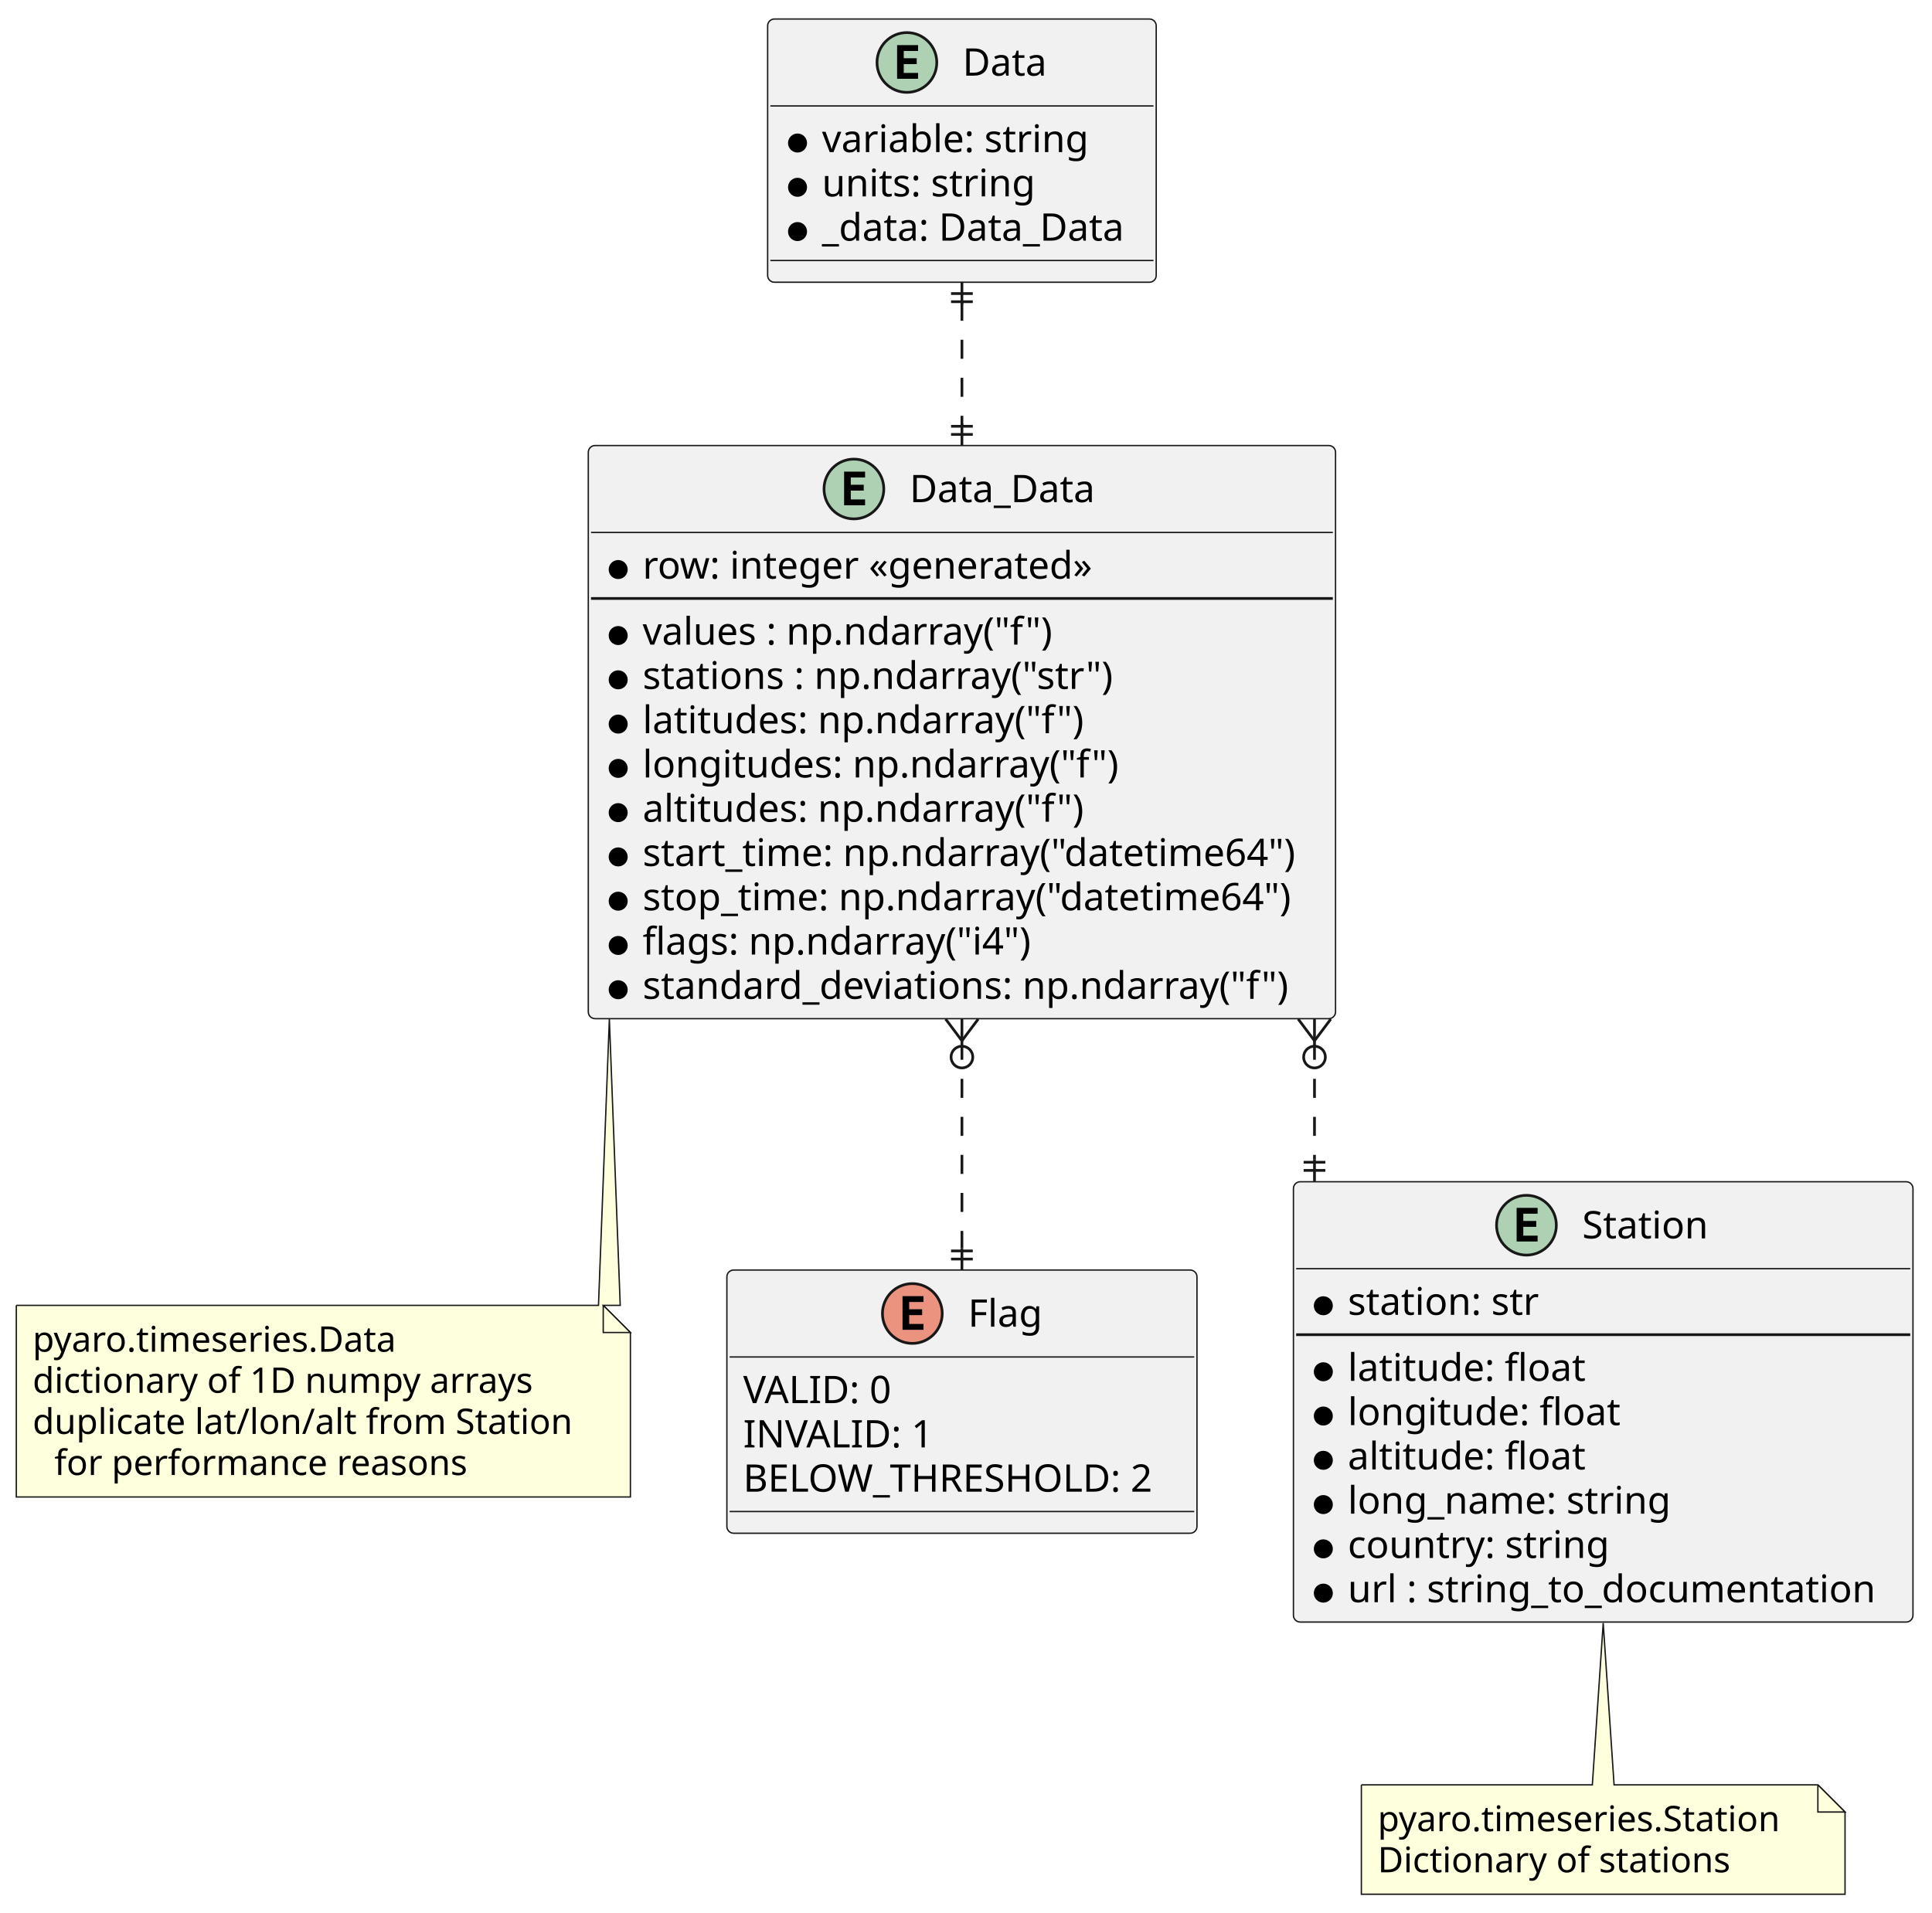
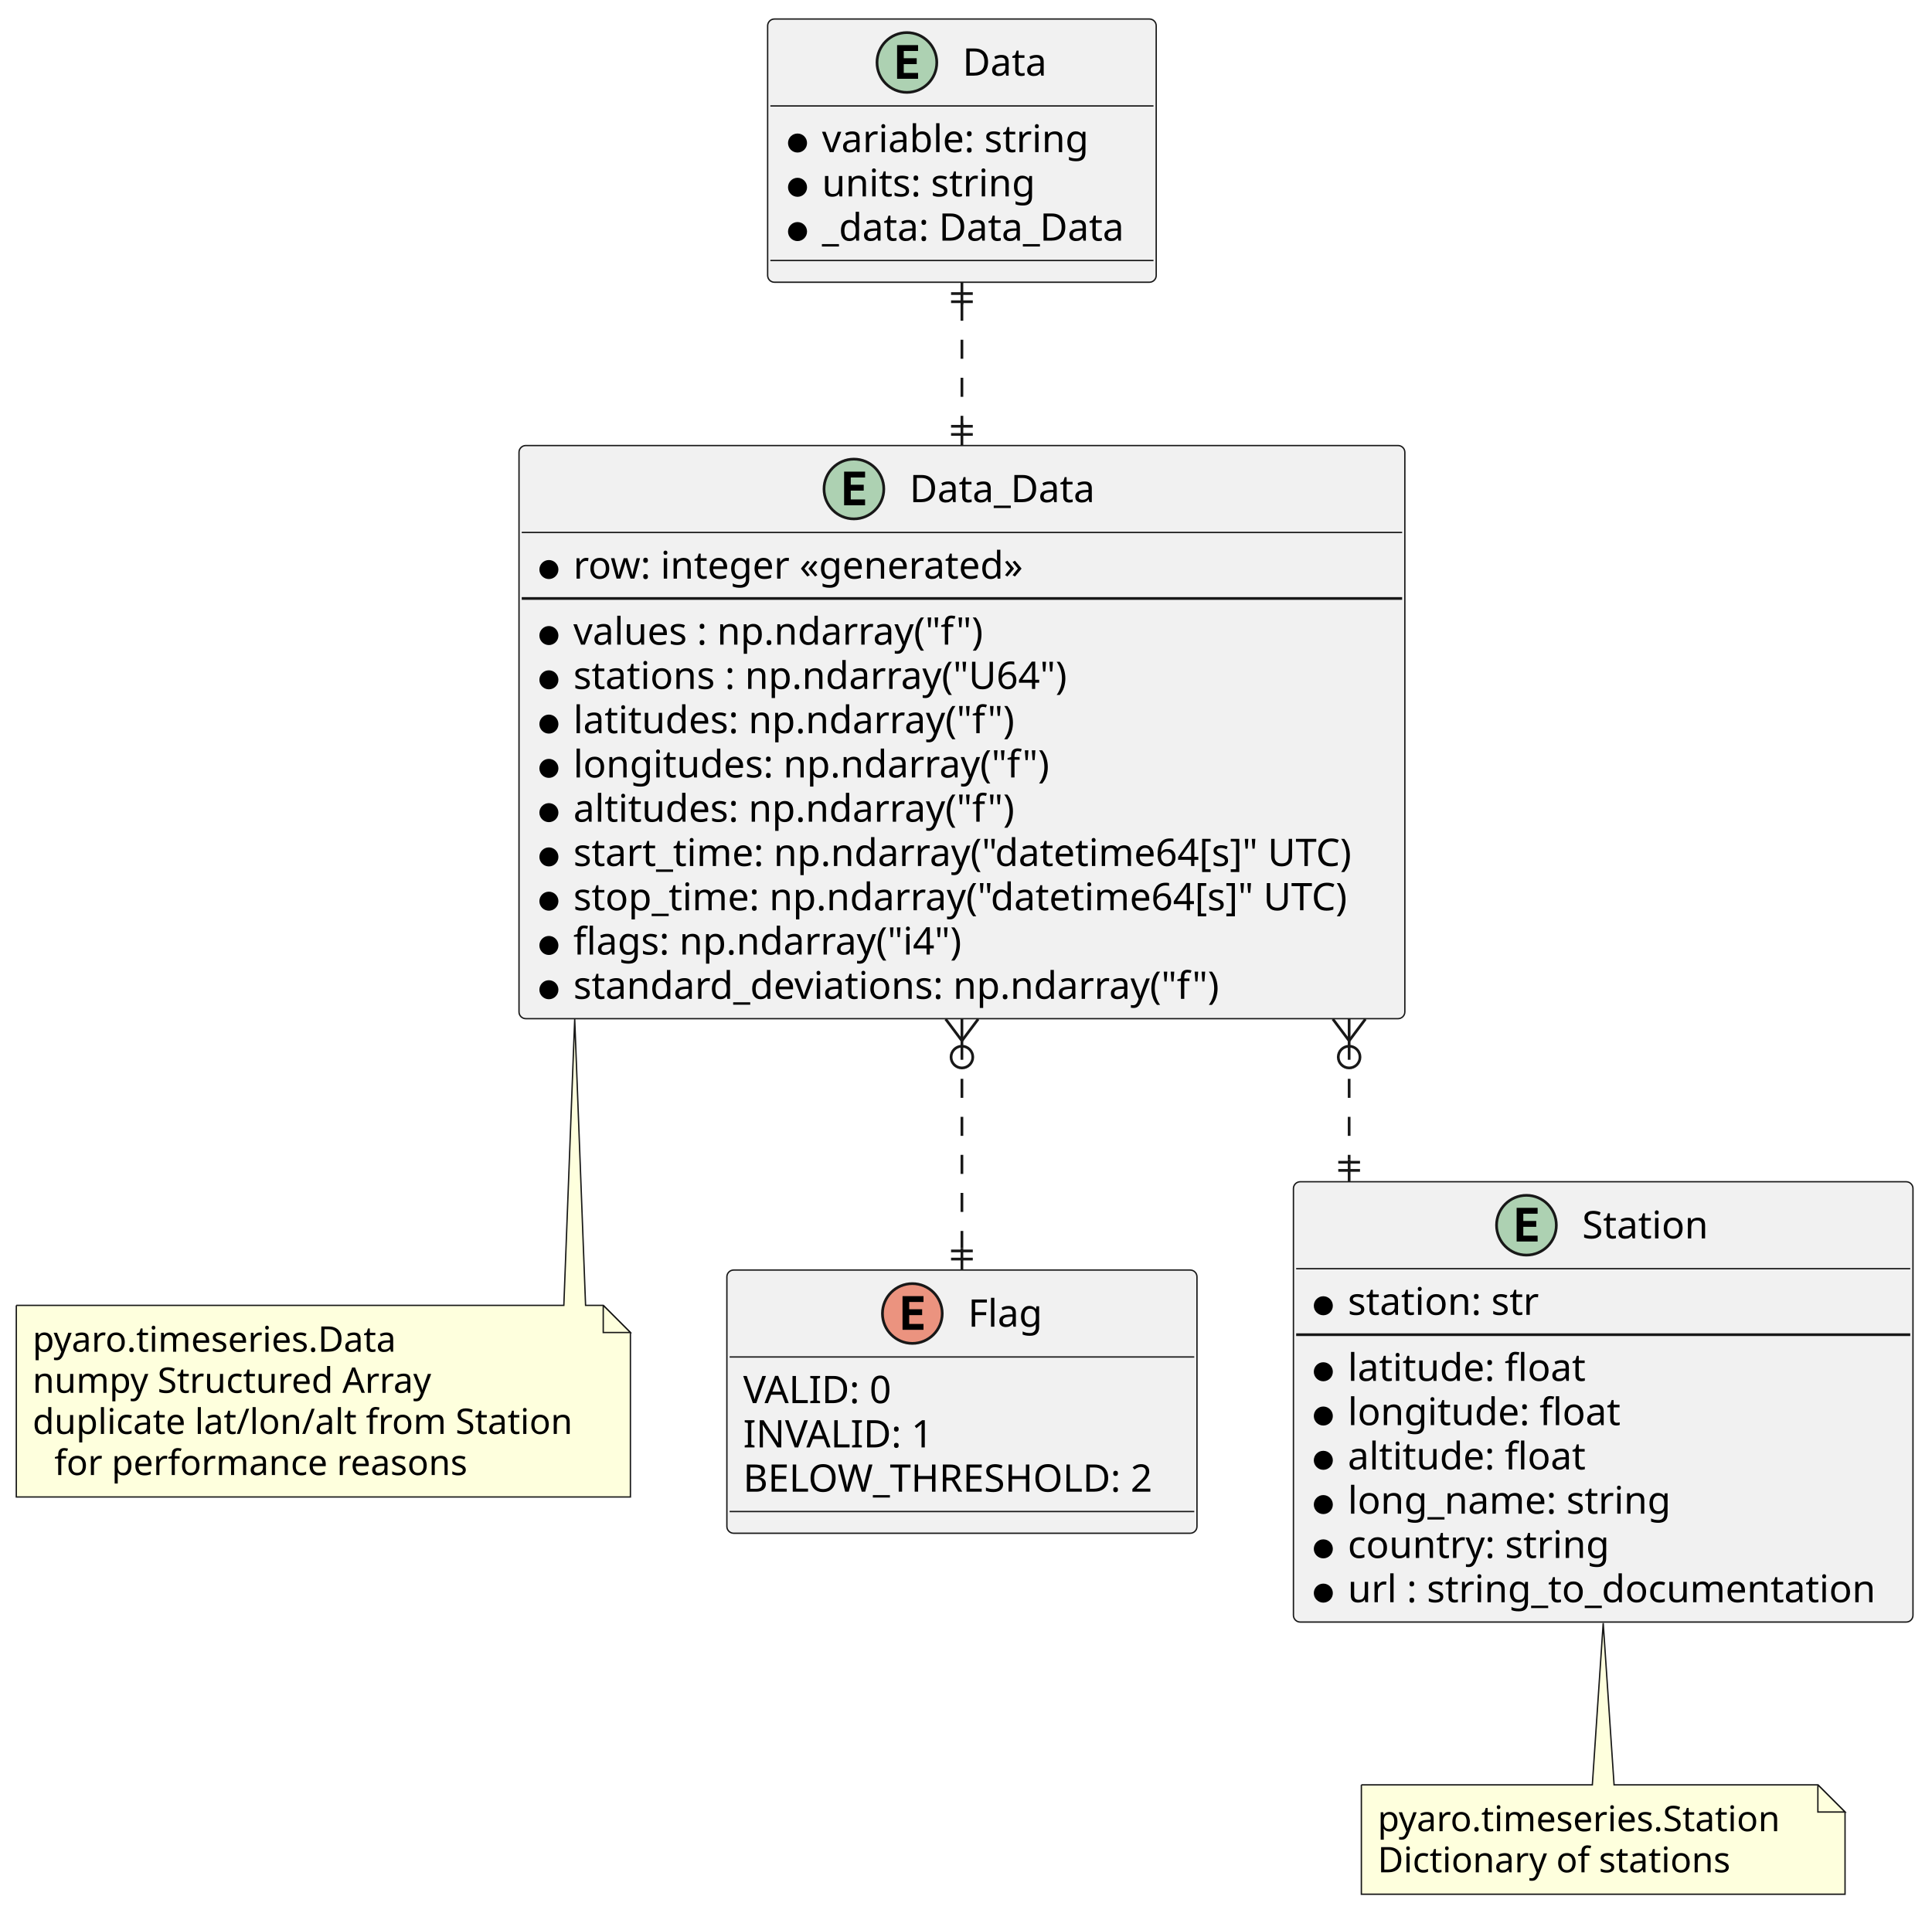
<svg xmlns="http://www.w3.org/2000/svg" contentStyleType="text/css" height="704px" preserveAspectRatio="none" style="width:711px;height:704px;background:#FFFFFF;" version="1.1" viewBox="0 0 711 704" width="711px" zoomAndPan="magnify">
  <defs />
  <g>
    <g id="elem_Data">
      <rect codeLine="7" fill="#F1F1F1" height="96.891" id="Data" rx="2.5" ry="2.5" style="stroke:#181818;stroke-width:0.5;" width="143" x="282.5" y="7" />
      <ellipse cx="333.75" cy="23" fill="#ADD1B2" rx="11" ry="11" style="stroke:#181818;stroke-width:1.0;" />
      <path d="M337.859,29 L330.141,29 L330.141,16.609 L337.859,16.609 L337.859,18.766 L332.594,18.766 L332.594,21.438 L337.359,21.438 L337.359,23.594 L332.594,23.594 L332.594,26.844 L337.859,26.844 L337.859,29 Z " fill="#000000" />
      <text fill="#000000" font-family="sans-serif" font-size="14" lengthAdjust="spacing" textLength="32" x="354.25" y="27.847">Data</text>
      <line style="stroke:#181818;stroke-width:0.5;" x1="283.5" x2="424.5" y1="39" y2="39" />
      <ellipse cx="293.5" cy="52.648" fill="#000000" rx="3" ry="3" style="stroke:#000000;stroke-width:1.0;" />
      <text fill="#000000" font-family="sans-serif" font-size="14" lengthAdjust="spacing" textLength="100" x="302.5" y="55.995">variable: string</text>
      <ellipse cx="293.5" cy="68.945" fill="#000000" rx="3" ry="3" style="stroke:#000000;stroke-width:1.0;" />
      <text fill="#000000" font-family="sans-serif" font-size="14" lengthAdjust="spacing" textLength="82" x="302.5" y="72.292">units: string</text>
      <ellipse cx="293.5" cy="85.242" fill="#000000" rx="3" ry="3" style="stroke:#000000;stroke-width:1.0;" />
      <text fill="#000000" font-family="sans-serif" font-size="14" lengthAdjust="spacing" textLength="117" x="302.5" y="88.589">_data: Data_Data</text>
      <line style="stroke:#181818;stroke-width:0.5;" x1="283.5" x2="424.5" y1="95.891" y2="95.891" />
    </g>
    <g id="elem_Data_Data">
-       <rect codeLine="13" fill="#F1F1F1" height="210.969" id="Data_Data" rx="2.5" ry="2.5" style="stroke:#181818;stroke-width:0.5;" width="275" x="216.5" y="164" />
+       <rect codeLine="13" fill="#F1F1F1" height="210.969" id="Data_Data" rx="2.5" ry="2.5" style="stroke:#181818;stroke-width:0.5;" width="326" x="191" y="164" />
      <ellipse cx="314.25" cy="180" fill="#ADD1B2" rx="11" ry="11" style="stroke:#181818;stroke-width:1.0;" />
      <path d="M318.359,186 L310.641,186 L310.641,173.609 L318.359,173.609 L318.359,175.766 L313.094,175.766 L313.094,178.438 L317.859,178.438 L317.859,180.594 L313.094,180.594 L313.094,183.844 L318.359,183.844 L318.359,186 Z " fill="#000000" />
      <text fill="#000000" font-family="sans-serif" font-size="14" lengthAdjust="spacing" textLength="71" x="334.75" y="184.847">Data_Data</text>
-       <line style="stroke:#181818;stroke-width:0.5;" x1="217.5" x2="490.5" y1="196" y2="196" />
-       <ellipse cx="227.5" cy="209.648" fill="#000000" rx="3" ry="3" style="stroke:#000000;stroke-width:1.0;" />
-       <text fill="#000000" font-family="sans-serif" font-size="14" lengthAdjust="spacing" textLength="177" x="236.5" y="212.995">row: integer «generated»</text>
-       <line style="stroke:#181818;stroke-width:1.0;" x1="217.5" x2="490.5" y1="220.297" y2="220.297" />
-       <ellipse cx="227.5" cy="233.945" fill="#000000" rx="3" ry="3" style="stroke:#000000;stroke-width:1.0;" />
-       <text fill="#000000" font-family="sans-serif" font-size="14" lengthAdjust="spacing" textLength="154" x="236.5" y="237.292">values : np.ndarray("f")</text>
-       <ellipse cx="227.5" cy="250.242" fill="#000000" rx="3" ry="3" style="stroke:#000000;stroke-width:1.0;" />
-       <text fill="#000000" font-family="sans-serif" font-size="14" lengthAdjust="spacing" textLength="179" x="236.5" y="253.589">stations : np.ndarray("str")</text>
-       <ellipse cx="227.5" cy="266.539" fill="#000000" rx="3" ry="3" style="stroke:#000000;stroke-width:1.0;" />
-       <text fill="#000000" font-family="sans-serif" font-size="14" lengthAdjust="spacing" textLength="165" x="236.5" y="269.886">latitudes: np.ndarray("f")</text>
-       <ellipse cx="227.5" cy="282.836" fill="#000000" rx="3" ry="3" style="stroke:#000000;stroke-width:1.0;" />
-       <text fill="#000000" font-family="sans-serif" font-size="14" lengthAdjust="spacing" textLength="179" x="236.5" y="286.183">longitudes: np.ndarray("f")</text>
-       <ellipse cx="227.5" cy="299.133" fill="#000000" rx="3" ry="3" style="stroke:#000000;stroke-width:1.0;" />
-       <text fill="#000000" font-family="sans-serif" font-size="14" lengthAdjust="spacing" textLength="165" x="236.5" y="302.479">altitudes: np.ndarray("f")</text>
-       <ellipse cx="227.5" cy="315.43" fill="#000000" rx="3" ry="3" style="stroke:#000000;stroke-width:1.0;" />
-       <text fill="#000000" font-family="sans-serif" font-size="14" lengthAdjust="spacing" textLength="249" x="236.5" y="318.776">start_time: np.ndarray("datetime64")</text>
-       <ellipse cx="227.5" cy="331.727" fill="#000000" rx="3" ry="3" style="stroke:#000000;stroke-width:1.0;" />
-       <text fill="#000000" font-family="sans-serif" font-size="14" lengthAdjust="spacing" textLength="249" x="236.5" y="335.073">stop_time: np.ndarray("datetime64")</text>
-       <ellipse cx="227.5" cy="348.023" fill="#000000" rx="3" ry="3" style="stroke:#000000;stroke-width:1.0;" />
-       <text fill="#000000" font-family="sans-serif" font-size="14" lengthAdjust="spacing" textLength="146" x="236.5" y="351.37">flags: np.ndarray("i4")</text>
-       <ellipse cx="227.5" cy="364.32" fill="#000000" rx="3" ry="3" style="stroke:#000000;stroke-width:1.0;" />
-       <text fill="#000000" font-family="sans-serif" font-size="14" lengthAdjust="spacing" textLength="244" x="236.5" y="367.667">standard_deviations: np.ndarray("f")</text>
+       <line style="stroke:#181818;stroke-width:0.5;" x1="192" x2="516" y1="196" y2="196" />
+       <ellipse cx="202" cy="209.648" fill="#000000" rx="3" ry="3" style="stroke:#000000;stroke-width:1.0;" />
+       <text fill="#000000" font-family="sans-serif" font-size="14" lengthAdjust="spacing" textLength="177" x="211" y="212.995">row: integer «generated»</text>
+       <line style="stroke:#181818;stroke-width:1.0;" x1="192" x2="516" y1="220.297" y2="220.297" />
+       <ellipse cx="202" cy="233.945" fill="#000000" rx="3" ry="3" style="stroke:#000000;stroke-width:1.0;" />
+       <text fill="#000000" font-family="sans-serif" font-size="14" lengthAdjust="spacing" textLength="154" x="211" y="237.292">values : np.ndarray("f")</text>
+       <ellipse cx="202" cy="250.242" fill="#000000" rx="3" ry="3" style="stroke:#000000;stroke-width:1.0;" />
+       <text fill="#000000" font-family="sans-serif" font-size="14" lengthAdjust="spacing" textLength="189" x="211" y="253.589">stations : np.ndarray("U64")</text>
+       <ellipse cx="202" cy="266.539" fill="#000000" rx="3" ry="3" style="stroke:#000000;stroke-width:1.0;" />
+       <text fill="#000000" font-family="sans-serif" font-size="14" lengthAdjust="spacing" textLength="165" x="211" y="269.886">latitudes: np.ndarray("f")</text>
+       <ellipse cx="202" cy="282.836" fill="#000000" rx="3" ry="3" style="stroke:#000000;stroke-width:1.0;" />
+       <text fill="#000000" font-family="sans-serif" font-size="14" lengthAdjust="spacing" textLength="179" x="211" y="286.183">longitudes: np.ndarray("f")</text>
+       <ellipse cx="202" cy="299.133" fill="#000000" rx="3" ry="3" style="stroke:#000000;stroke-width:1.0;" />
+       <text fill="#000000" font-family="sans-serif" font-size="14" lengthAdjust="spacing" textLength="165" x="211" y="302.479">altitudes: np.ndarray("f")</text>
+       <ellipse cx="202" cy="315.43" fill="#000000" rx="3" ry="3" style="stroke:#000000;stroke-width:1.0;" />
+       <text fill="#000000" font-family="sans-serif" font-size="14" lengthAdjust="spacing" textLength="300" x="211" y="318.776">start_time: np.ndarray("datetime64[s]" UTC)</text>
+       <ellipse cx="202" cy="331.727" fill="#000000" rx="3" ry="3" style="stroke:#000000;stroke-width:1.0;" />
+       <text fill="#000000" font-family="sans-serif" font-size="14" lengthAdjust="spacing" textLength="300" x="211" y="335.073">stop_time: np.ndarray("datetime64[s]" UTC)</text>
+       <ellipse cx="202" cy="348.023" fill="#000000" rx="3" ry="3" style="stroke:#000000;stroke-width:1.0;" />
+       <text fill="#000000" font-family="sans-serif" font-size="14" lengthAdjust="spacing" textLength="146" x="211" y="351.37">flags: np.ndarray("i4")</text>
+       <ellipse cx="202" cy="364.32" fill="#000000" rx="3" ry="3" style="stroke:#000000;stroke-width:1.0;" />
+       <text fill="#000000" font-family="sans-serif" font-size="14" lengthAdjust="spacing" textLength="244" x="211" y="367.667">standard_deviations: np.ndarray("f")</text>
    </g>
    <g id="elem_GMN4">
-       <path d="M6,480.5 L6,551.031 A0,0 0 0 0 6,551.031 L232,551.031 A0,0 0 0 0 232,551.031 L232,490.5 L222,480.5 L228.25,480.5 L224.25,375.11 L220.25,480.5 L6,480.5 A0,0 0 0 0 6,480.5 " fill="#FEFFDD" style="stroke:#181818;stroke-width:0.5;" />
+       <path d="M6,480.5 L6,551.031 A0,0 0 0 0 6,551.031 L232,551.031 A0,0 0 0 0 232,551.031 L232,490.5 L222,480.5 L215.5,480.5 L211.5,375.11 L207.5,480.5 L6,480.5 A0,0 0 0 0 6,480.5 " fill="#FEFFDD" style="stroke:#181818;stroke-width:0.5;" />
      <path d="M222,480.5 L222,490.5 L232,490.5 L222,480.5 " fill="#FEFFDD" style="stroke:#181818;stroke-width:0.5;" />
      <text fill="#000000" font-family="sans-serif" font-size="13" lengthAdjust="spacing" textLength="142" x="12" y="497.567">pyaro.timeseries.Data</text>
-       <text fill="#000000" font-family="sans-serif" font-size="13" lengthAdjust="spacing" textLength="192" x="12" y="512.7">dictionary of 1D numpy arrays</text>
+       <text fill="#000000" font-family="sans-serif" font-size="13" lengthAdjust="spacing" textLength="154" x="12" y="512.7">numpy Structured Array</text>
      <text fill="#000000" font-family="sans-serif" font-size="13" lengthAdjust="spacing" textLength="205" x="12" y="527.832">duplicate lat/lon/alt from Station</text>
      <text fill="#000000" font-family="sans-serif" font-size="13" lengthAdjust="spacing" textLength="158" x="20" y="542.965">for performance reasons</text>
    </g>
    <g id="elem_Flag">
      <rect codeLine="33" fill="#F1F1F1" height="96.891" id="Flag" rx="2.5" ry="2.5" style="stroke:#181818;stroke-width:0.5;" width="173" x="267.5" y="467.5" />
      <ellipse cx="335.75" cy="483.5" fill="#EB937F" rx="11" ry="11" style="stroke:#181818;stroke-width:1.0;" />
      <path d="M339.859,489.5 L332.141,489.5 L332.141,477.109 L339.859,477.109 L339.859,479.266 L334.594,479.266 L334.594,481.938 L339.359,481.938 L339.359,484.094 L334.594,484.094 L334.594,487.344 L339.859,487.344 L339.859,489.5 Z " fill="#000000" />
      <text fill="#000000" font-family="sans-serif" font-size="14" lengthAdjust="spacing" textLength="28" x="356.25" y="488.347">Flag</text>
      <line style="stroke:#181818;stroke-width:0.5;" x1="268.5" x2="439.5" y1="499.5" y2="499.5" />
      <text fill="#000000" font-family="sans-serif" font-size="14" lengthAdjust="spacing" textLength="57" x="273.5" y="516.495">VALID: 0</text>
      <text fill="#000000" font-family="sans-serif" font-size="14" lengthAdjust="spacing" textLength="70" x="273.5" y="532.792">INVALID: 1</text>
      <text fill="#000000" font-family="sans-serif" font-size="14" lengthAdjust="spacing" textLength="161" x="273.5" y="549.089">BELOW_THRESHOLD: 2</text>
      <line style="stroke:#181818;stroke-width:0.5;" x1="268.5" x2="439.5" y1="556.391" y2="556.391" />
    </g>
    <g id="elem_Station">
      <rect codeLine="39" fill="#F1F1F1" height="162.078" id="Station" rx="2.5" ry="2.5" style="stroke:#181818;stroke-width:0.5;" width="228" x="476" y="435" />
      <ellipse cx="561.75" cy="451" fill="#ADD1B2" rx="11" ry="11" style="stroke:#181818;stroke-width:1.0;" />
      <path d="M565.859,457 L558.141,457 L558.141,444.609 L565.859,444.609 L565.859,446.766 L560.594,446.766 L560.594,449.438 L565.359,449.438 L565.359,451.594 L560.594,451.594 L560.594,454.844 L565.859,454.844 L565.859,457 Z " fill="#000000" />
      <text fill="#000000" font-family="sans-serif" font-size="14" lengthAdjust="spacing" textLength="48" x="582.25" y="455.847">Station</text>
      <line style="stroke:#181818;stroke-width:0.5;" x1="477" x2="703" y1="467" y2="467" />
      <ellipse cx="487" cy="480.648" fill="#000000" rx="3" ry="3" style="stroke:#000000;stroke-width:1.0;" />
      <text fill="#000000" font-family="sans-serif" font-size="14" lengthAdjust="spacing" textLength="74" x="496" y="483.995">station: str</text>
      <line style="stroke:#181818;stroke-width:1.0;" x1="477" x2="703" y1="491.297" y2="491.297" />
      <ellipse cx="487" cy="504.945" fill="#000000" rx="3" ry="3" style="stroke:#000000;stroke-width:1.0;" />
      <text fill="#000000" font-family="sans-serif" font-size="14" lengthAdjust="spacing" textLength="89" x="496" y="508.292">latitude: float</text>
      <ellipse cx="487" cy="521.242" fill="#000000" rx="3" ry="3" style="stroke:#000000;stroke-width:1.0;" />
      <text fill="#000000" font-family="sans-serif" font-size="14" lengthAdjust="spacing" textLength="103" x="496" y="524.589">longitude: float</text>
      <ellipse cx="487" cy="537.539" fill="#000000" rx="3" ry="3" style="stroke:#000000;stroke-width:1.0;" />
      <text fill="#000000" font-family="sans-serif" font-size="14" lengthAdjust="spacing" textLength="89" x="496" y="540.886">altitude: float</text>
      <ellipse cx="487" cy="553.836" fill="#000000" rx="3" ry="3" style="stroke:#000000;stroke-width:1.0;" />
      <text fill="#000000" font-family="sans-serif" font-size="14" lengthAdjust="spacing" textLength="124" x="496" y="557.183">long_name: string</text>
      <ellipse cx="487" cy="570.133" fill="#000000" rx="3" ry="3" style="stroke:#000000;stroke-width:1.0;" />
      <text fill="#000000" font-family="sans-serif" font-size="14" lengthAdjust="spacing" textLength="100" x="496" y="573.48">country: string</text>
      <ellipse cx="487" cy="586.43" fill="#000000" rx="3" ry="3" style="stroke:#000000;stroke-width:1.0;" />
      <text fill="#000000" font-family="sans-serif" font-size="14" lengthAdjust="spacing" textLength="202" x="496" y="589.776">url : string_to_documentation</text>
    </g>
    <g id="elem_GMN9">
      <path d="M501,657 L501,697.266 A0,0 0 0 0 501,697.266 L679,697.266 A0,0 0 0 0 679,697.266 L679,667 L669,657 L594,657 L590,597.44 L586,657 L501,657 A0,0 0 0 0 501,657 " fill="#FEFFDD" style="stroke:#181818;stroke-width:0.5;" />
      <path d="M669,657 L669,667 L679,667 L669,657 " fill="#FEFFDD" style="stroke:#181818;stroke-width:0.5;" />
      <text fill="#000000" font-family="sans-serif" font-size="13" lengthAdjust="spacing" textLength="157" x="507" y="674.067">pyaro.timeseries.Station</text>
      <text fill="#000000" font-family="sans-serif" font-size="13" lengthAdjust="spacing" textLength="135" x="507" y="689.2">Dictionary of stations</text>
    </g>
    <g id="link_Data_Data_Data">
      <path codeLine="62" d="M354,111.06 C354,111.06 354,156.91 354,156.91 " fill="none" id="Data-Data_Data" style="stroke:#181818;stroke-width:1.0;stroke-dasharray:7.0,7.0;" />
      <line style="stroke:#181818;stroke-width:1.0;" x1="358" x2="350" y1="159.91" y2="159.91" />
      <line style="stroke:#181818;stroke-width:1.0;" x1="358" x2="350" y1="156.91" y2="156.91" />
      <line style="stroke:#181818;stroke-width:1.0;" x1="354" x2="354" y1="155.91" y2="163.91" />
      <line style="stroke:#181818;stroke-width:1.0;" x1="350" x2="358" y1="108.06" y2="108.06" />
      <line style="stroke:#181818;stroke-width:1.0;" x1="350" x2="358" y1="111.06" y2="111.06" />
      <line style="stroke:#181818;stroke-width:1.0;" x1="354" x2="354" y1="112.06" y2="104.06" />
    </g>
    <g id="link_Data_Data_Station">
-       <path codeLine="63" d="M483.75,383.11 C483.75,383.11 483.75,426.82 483.75,426.82 " fill="none" id="Data_Data-Station" style="stroke:#181818;stroke-width:1.0;stroke-dasharray:7.0,7.0;" />
-       <line style="stroke:#181818;stroke-width:1.0;" x1="487.75" x2="479.75" y1="430.82" y2="430.82" />
-       <line style="stroke:#181818;stroke-width:1.0;" x1="487.75" x2="479.75" y1="427.82" y2="427.82" />
-       <line style="stroke:#181818;stroke-width:1.0;" x1="483.75" x2="483.75" y1="426.82" y2="434.82" />
-       <line style="stroke:#181818;stroke-width:1.0;" x1="483.75" x2="477.75" y1="383.11" y2="375.11" />
-       <line style="stroke:#181818;stroke-width:1.0;" x1="483.75" x2="489.75" y1="383.11" y2="375.11" />
-       <line style="stroke:#181818;stroke-width:1.0;" x1="483.75" x2="483.75" y1="383.11" y2="375.11" />
-       <ellipse cx="483.75" cy="389.11" fill="none" rx="4" ry="4" style="stroke:#181818;stroke-width:1.0;" />
+       <path codeLine="63" d="M496.5,383.11 C496.5,383.11 496.5,426.82 496.5,426.82 " fill="none" id="Data_Data-Station" style="stroke:#181818;stroke-width:1.0;stroke-dasharray:7.0,7.0;" />
+       <line style="stroke:#181818;stroke-width:1.0;" x1="500.5" x2="492.5" y1="430.82" y2="430.82" />
+       <line style="stroke:#181818;stroke-width:1.0;" x1="500.5" x2="492.5" y1="427.82" y2="427.82" />
+       <line style="stroke:#181818;stroke-width:1.0;" x1="496.5" x2="496.5" y1="426.82" y2="434.82" />
+       <line style="stroke:#181818;stroke-width:1.0;" x1="496.5" x2="490.5" y1="383.11" y2="375.11" />
+       <line style="stroke:#181818;stroke-width:1.0;" x1="496.5" x2="502.5" y1="383.11" y2="375.11" />
+       <line style="stroke:#181818;stroke-width:1.0;" x1="496.5" x2="496.5" y1="383.11" y2="375.11" />
+       <ellipse cx="496.5" cy="389.11" fill="none" rx="4" ry="4" style="stroke:#181818;stroke-width:1.0;" />
    </g>
    <g id="link_Data_Data_Flag">
      <path codeLine="64" d="M354,383.11 C354,383.11 354,459.46 354,459.46 " fill="none" id="Data_Data-Flag" style="stroke:#181818;stroke-width:1.0;stroke-dasharray:7.0,7.0;" />
      <line style="stroke:#181818;stroke-width:1.0;" x1="358" x2="350" y1="463.46" y2="463.46" />
      <line style="stroke:#181818;stroke-width:1.0;" x1="358" x2="350" y1="460.46" y2="460.46" />
      <line style="stroke:#181818;stroke-width:1.0;" x1="354" x2="354" y1="459.46" y2="467.46" />
      <line style="stroke:#181818;stroke-width:1.0;" x1="354" x2="348" y1="383.11" y2="375.11" />
      <line style="stroke:#181818;stroke-width:1.0;" x1="354" x2="360" y1="383.11" y2="375.11" />
      <line style="stroke:#181818;stroke-width:1.0;" x1="354" x2="354" y1="383.11" y2="375.11" />
      <ellipse cx="354" cy="389.11" fill="none" rx="4" ry="4" style="stroke:#181818;stroke-width:1.0;" />
    </g>
  </g>
</svg>
